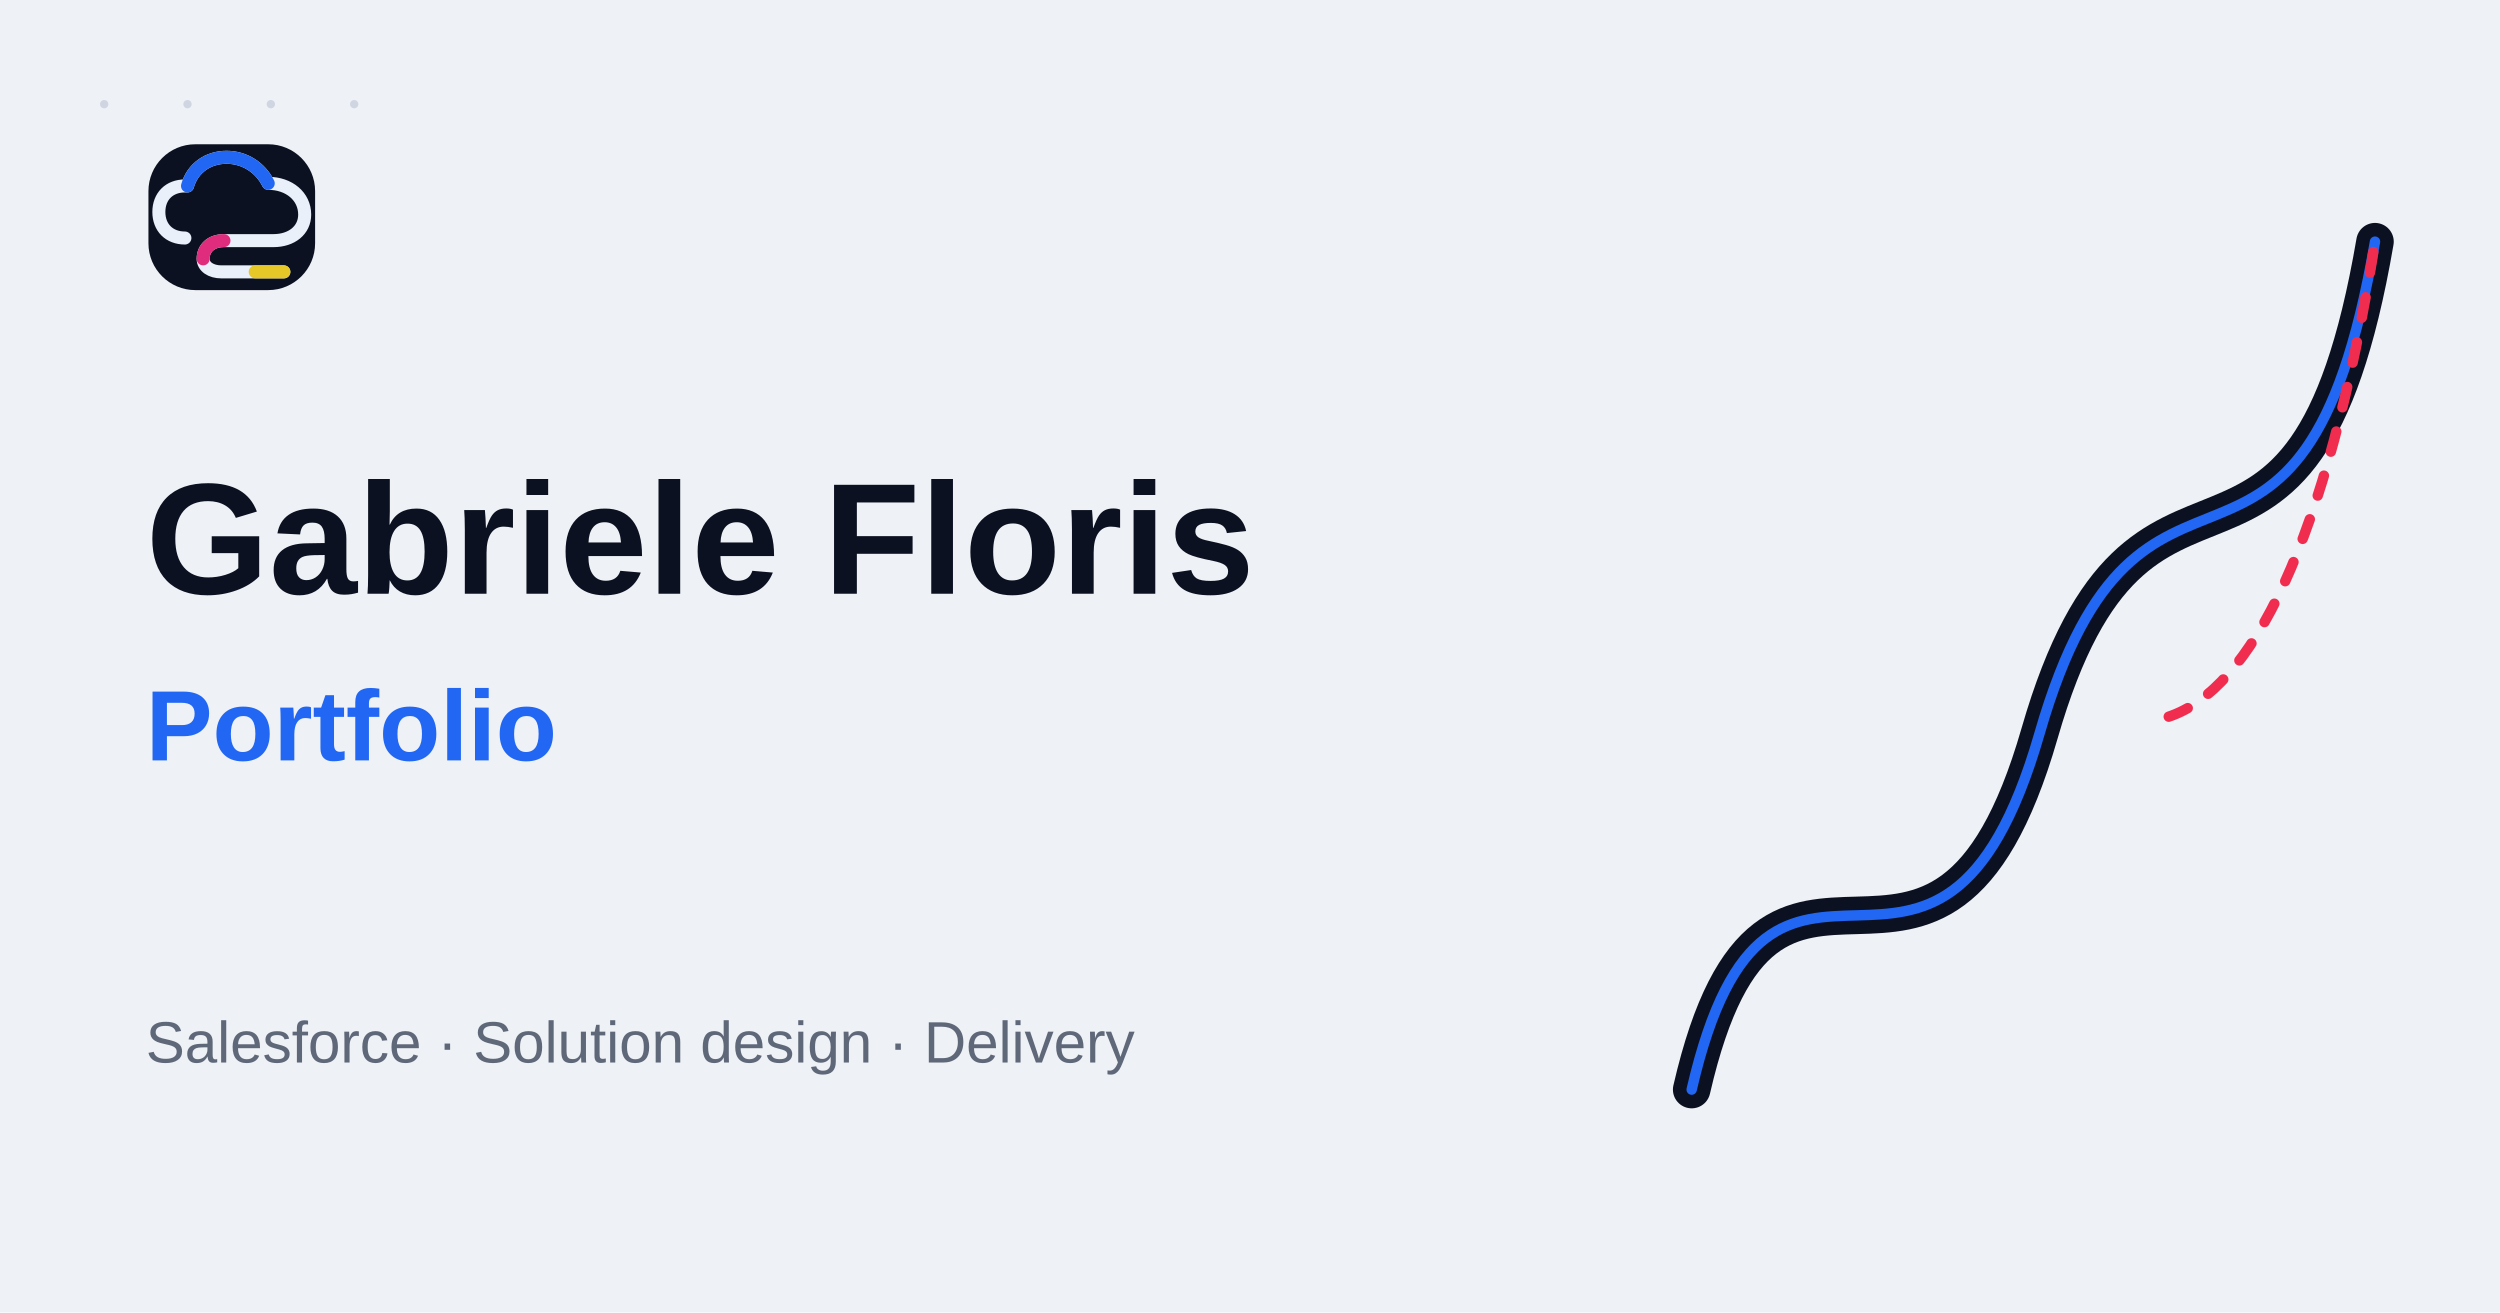
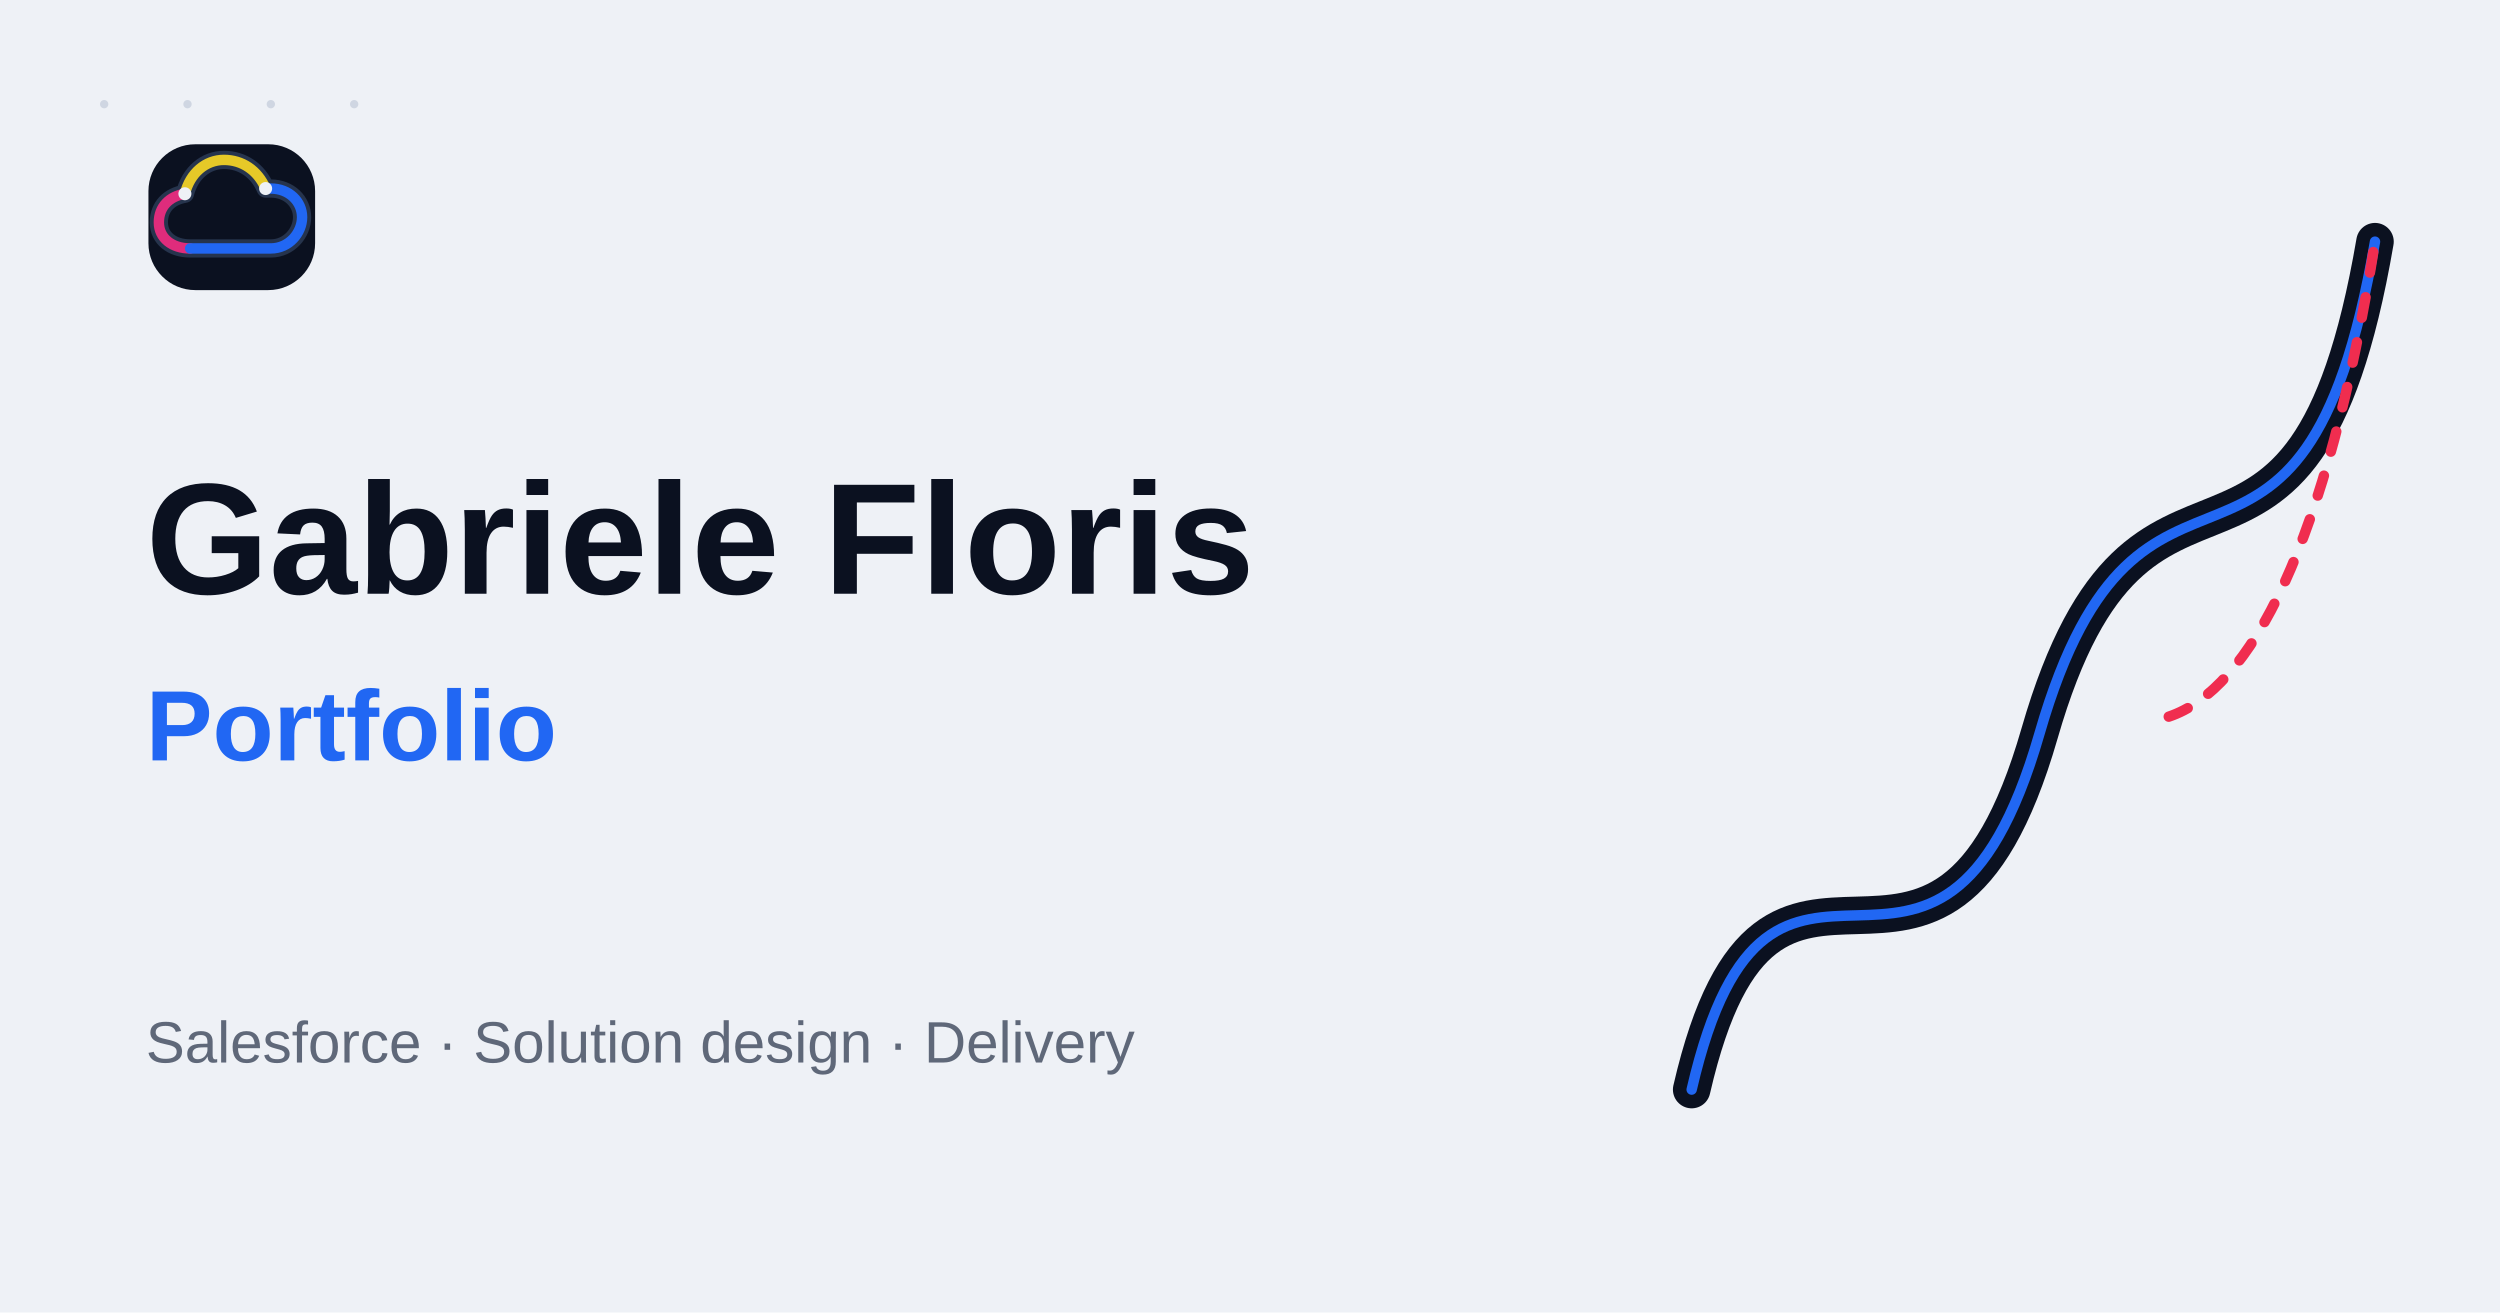
<svg xmlns="http://www.w3.org/2000/svg" width="1200" height="630" viewBox="0 0 1200 630">
  <rect width="1200" height="630" fill="#eef1f6" />
  <g fill="#cfd6e2">
    <circle cx="50" cy="50" r="2" />
    <circle cx="90" cy="50" r="2" />
    <circle cx="130" cy="50" r="2" />
    <circle cx="170" cy="50" r="2" />
  </g>
  <g transform="translate(70 68) scale(1.25)">
    <rect x="1" y="1" width="64" height="56" rx="18" fill="#0b1120" />
-     <path d="M15 37c-6 0-10-4-10-10s4-10 10-10h1C18 10 24 6 31 6c7 0 13 4 16 10 8 0 14 5 14 12 0 6-5 10-12 10H30c-5 0-8 3-8 7 0 3 3 5 7 5h24" fill="none" stroke="#eaf0fa" stroke-width="5" stroke-linecap="round" stroke-linejoin="round" />
-     <path d="M16 17C18 10 24 6 31 6c7 0 13 4 16 10" fill="none" stroke="#2167f3" stroke-width="5" stroke-linecap="round" />
-     <path d="M30 38c-5 0-8 3-8 7" fill="none" stroke="#df2c7c" stroke-width="5" stroke-linecap="round" />
-     <path d="M42 50h11" fill="none" stroke="#e6c928" stroke-width="5" stroke-linecap="round" />
+     <path d="M17 41C10 41 5 37 5 31s4-10 10-11C17 12 23 7 30 7s13 4 16 11h2c7 0 12 5 12 11s-5 12-12 12H17Z" fill="none" stroke="#26344d" stroke-width="7" stroke-linecap="round" stroke-linejoin="round" />
+     <path d="M17 41C10 41 5 37 5 31s4-10 10-11" fill="none" stroke="#df2c7c" stroke-width="4" stroke-linecap="round" />
+     <path d="M15 20C17 12 23 7 30 7s13 4 16 11" fill="none" stroke="#e6c928" stroke-width="4" stroke-linecap="round" />
+     <path d="M46 18h2c7 0 12 5 12 11s-5 12-12 12H17" fill="none" stroke="#2167f3" stroke-width="4" stroke-linecap="round" />
+     <circle cx="15" cy="20" r="2.5" fill="#eef1f6" />
+     <circle cx="46" cy="18" r="2.5" fill="#eef1f6" />
  </g>
  <text x="70" y="285" fill="#0b1120" font-family="Arial, sans-serif" font-size="76" font-weight="700">Gabriele Floris</text>
  <text x="70" y="365" fill="#2167f3" font-family="Arial, sans-serif" font-size="48" font-weight="700">Portfolio</text>
  <text x="70" y="510" fill="#5f6879" font-family="Arial, sans-serif" font-size="28">Salesforce · Solution design · Delivery</text>
  <path d="M812 523C850 358 930 522 979 352S1105 320 1140 116" fill="none" stroke="#0b1120" stroke-width="18" stroke-linecap="round" />
  <path d="M812 523C850 358 930 522 979 352S1105 320 1140 116" fill="none" stroke="#2167f3" stroke-width="5" stroke-linecap="round" />
  <path d="M1041 344C1080 331 1117 262 1140 116" fill="none" stroke="#f02d4f" stroke-width="5" stroke-linecap="round" stroke-dasharray="10 12" />
</svg>
